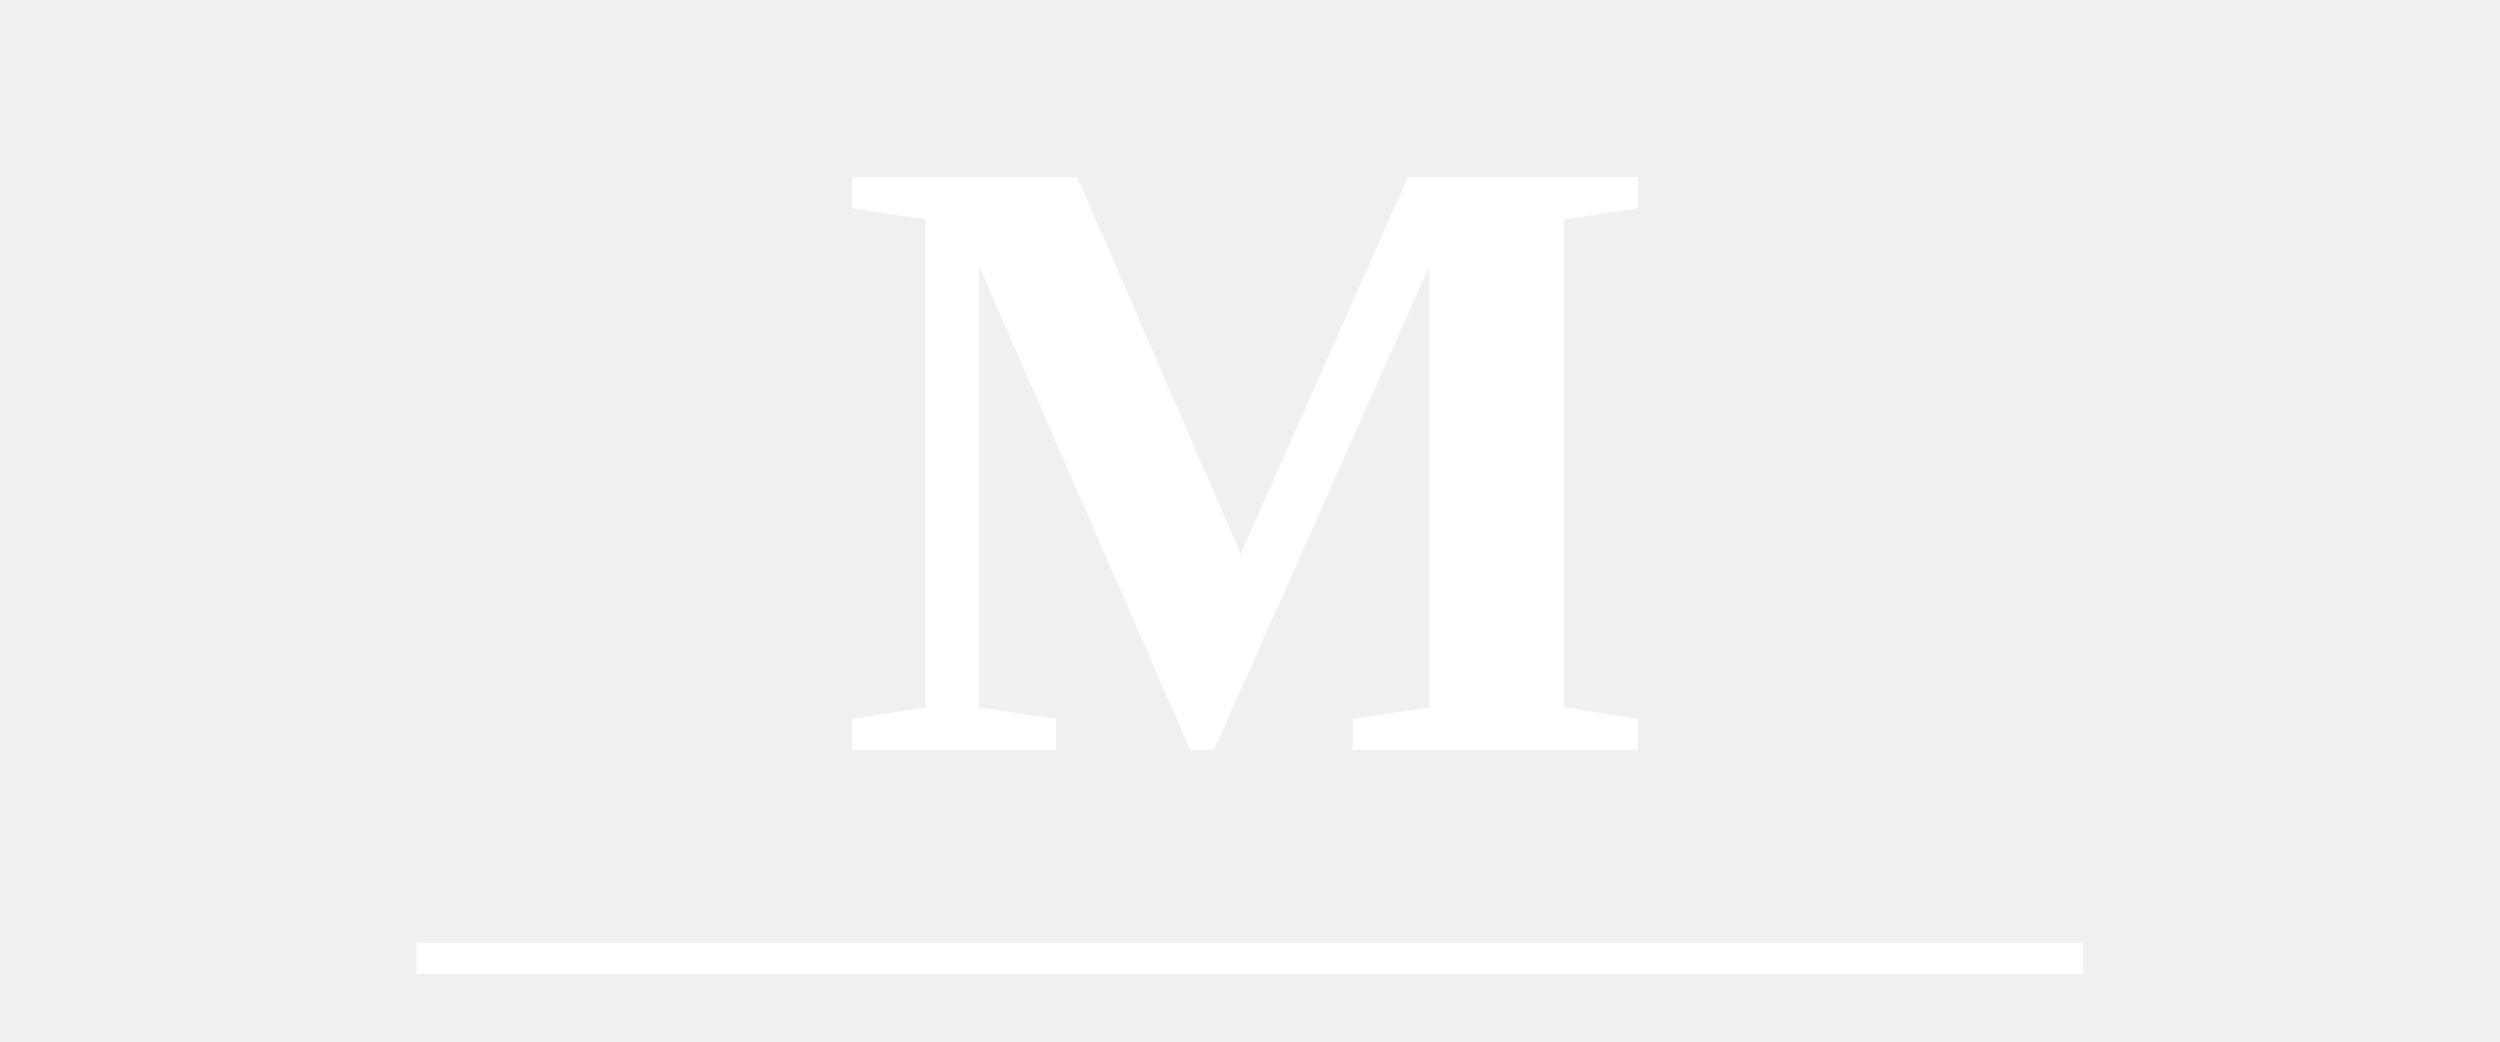
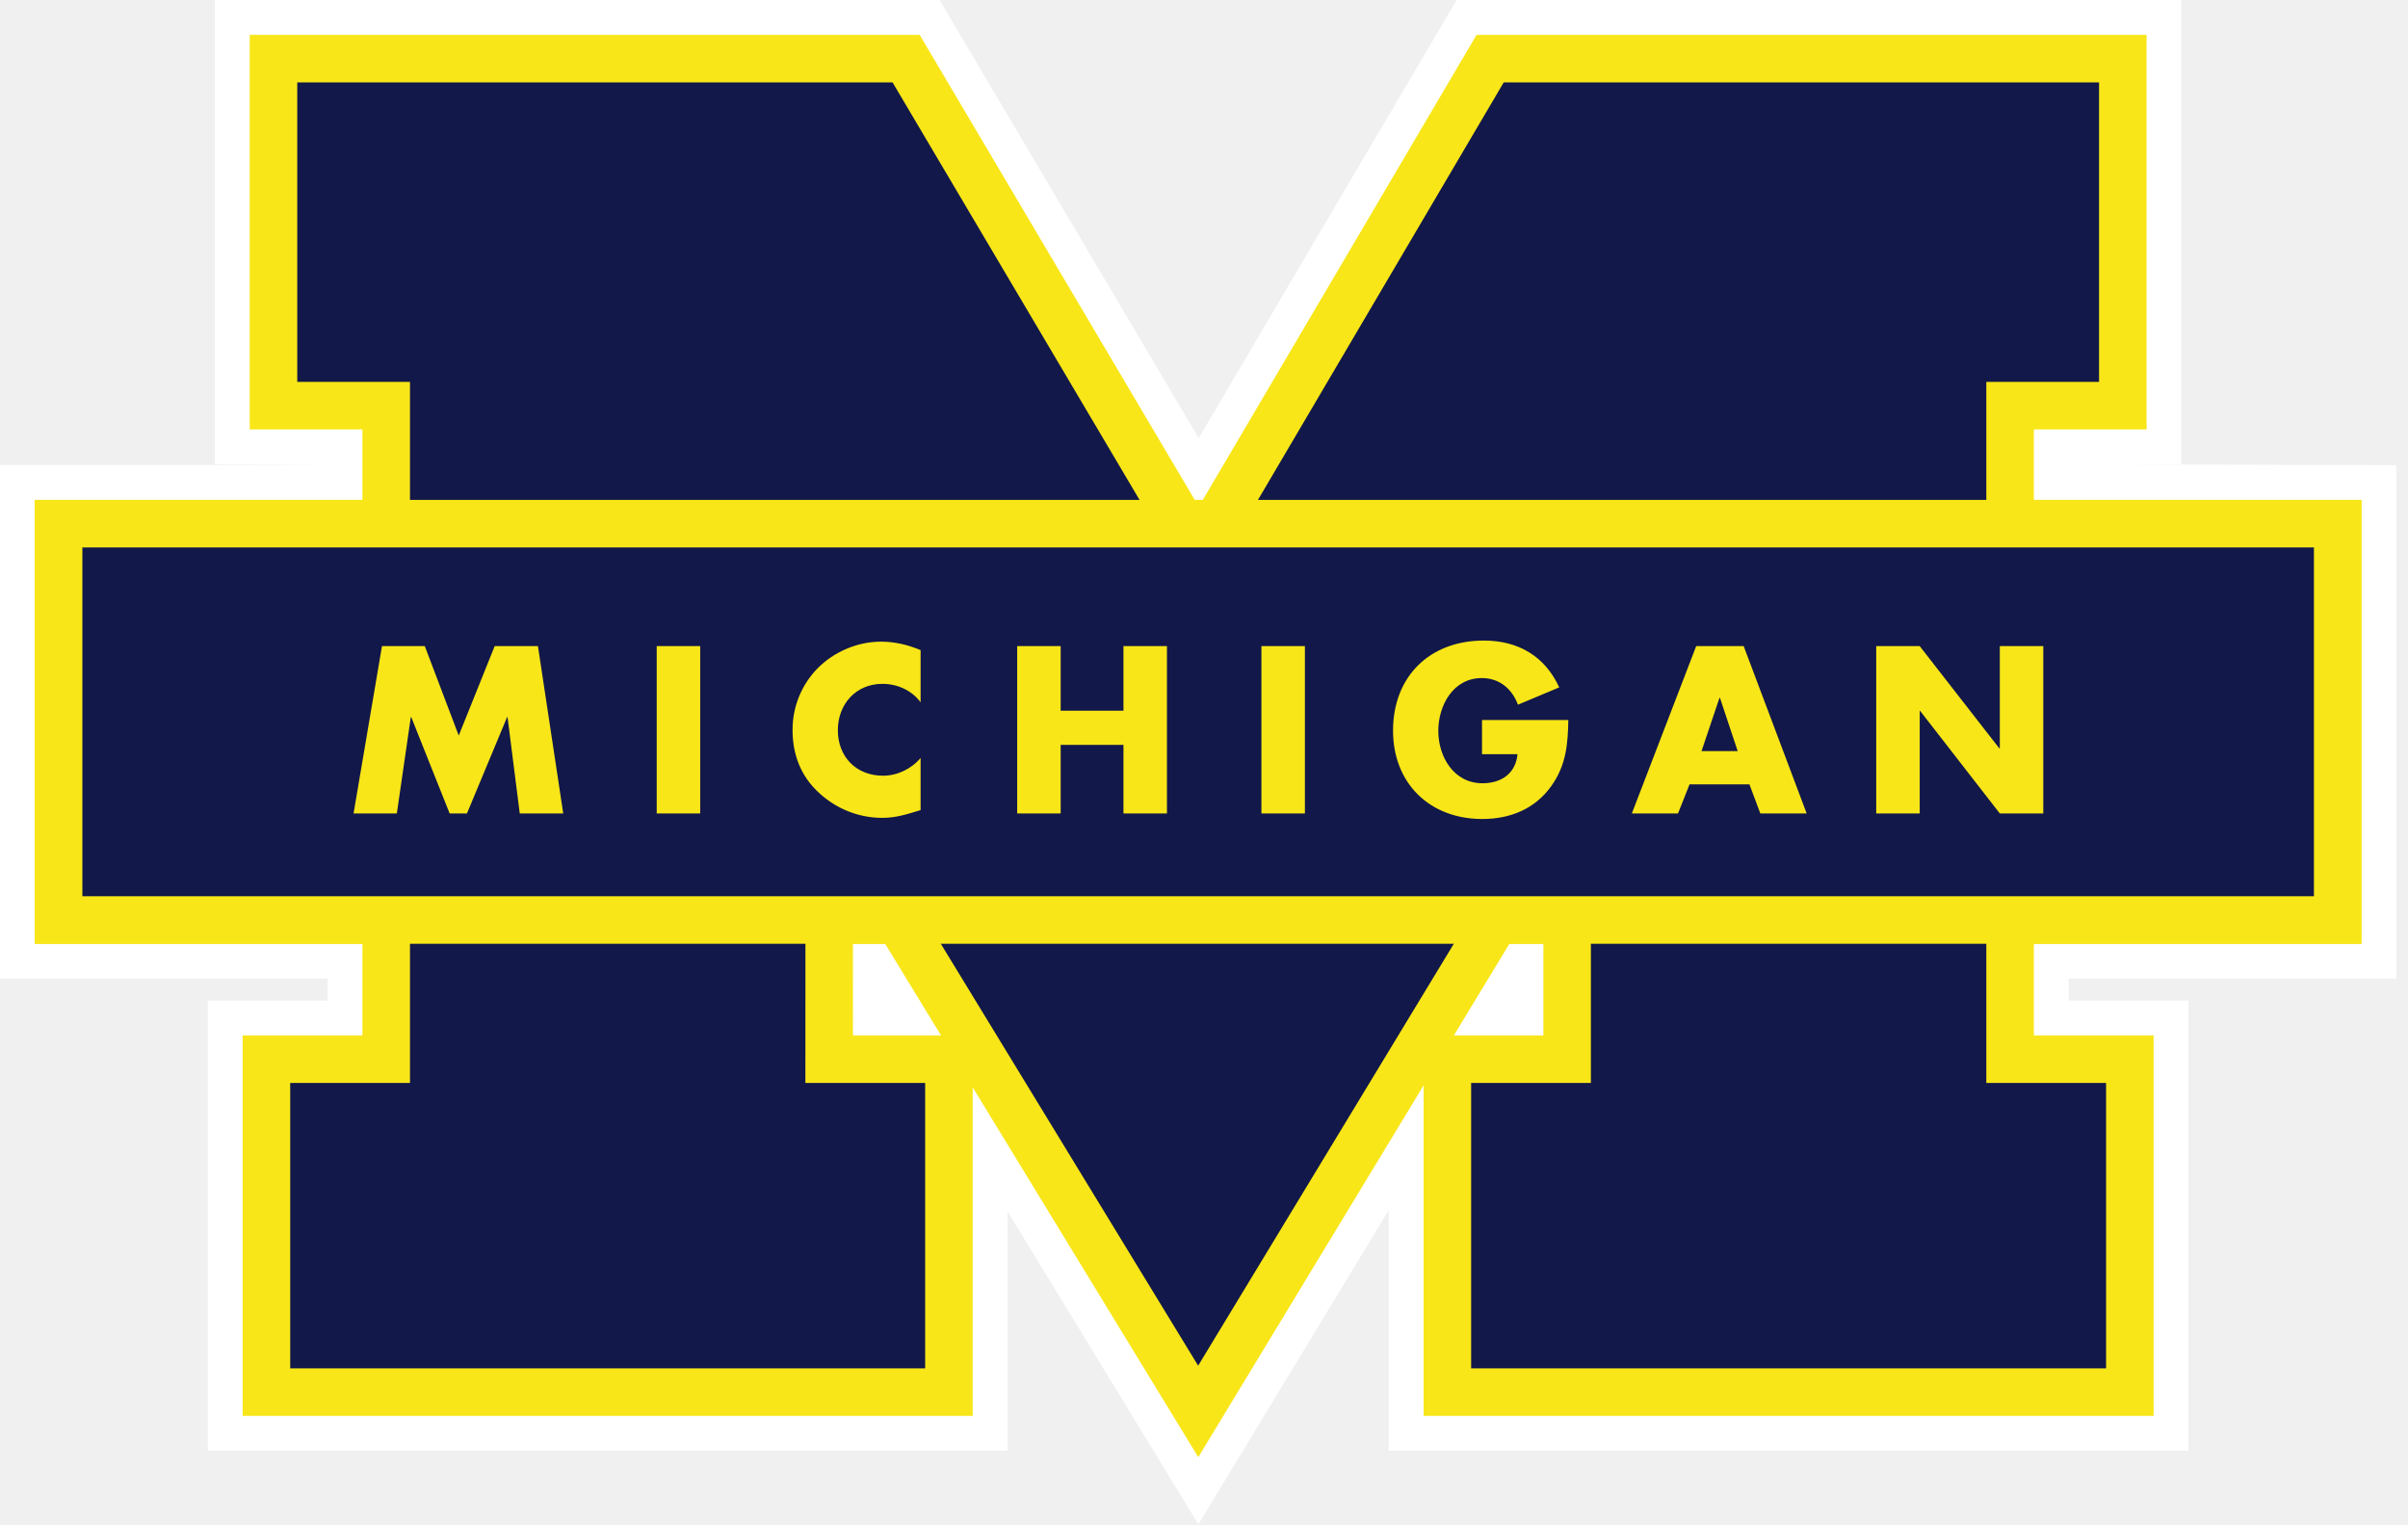
- <svg xmlns="http://www.w3.org/2000/svg" viewBox="0 0 120 50" fill="#FFFFFF">
-   <text x="60" y="36" font-family="Georgia, 'Times New Roman', serif" font-size="42" font-weight="700" text-anchor="middle" letter-spacing="-2">M</text>
-   <line x1="20" y1="46" x2="100" y2="46" stroke="#FFFFFF" stroke-width="1.5" />
+ <svg xmlns="http://www.w3.org/2000/svg" width="188" height="119" viewBox="0 0 188 119">
+   <g fill="none" fill-rule="evenodd">
+     <path fill="#fff" d="M93.587 34.201 113.724 0h56.586v36.239h-8.8l25.576.071v40.082H161.51v1.713h9.349v35.139h-62.434V94.46l-14.864 24.526L78.66 94.558v18.686H16.225V78.105h9.351v-1.713H0v-40.09h25.576l-8.8-.063V0h56.577z" />
+     <path fill="#f8e618" d="m73.47 80.826-4.366-7.154h-2.511l-.003 7.154zm40.037 0h6.99v-7.154h-2.653zm-85.21-41.803v-5.504h-8.8V2.721h52.304l21.478 36.302h.627L115.28 2.721h52.31v30.798h-8.801v5.505h25.577v34.648h-25.577v7.154h9.352v29.697h-56.993V84.722l-17.594 29.025-17.615-28.872v25.648H18.946V80.826h9.351v-7.154H2.721V39.023z" />
+     <path fill="#121849" d="m62.89 56.358 30.653 50.247 30.663-50.591v28.523h-9.35v22.277h49.572V84.537h-9.35V29.808h8.801V6.432H117.4L93.601 46.854 69.685 6.432H23.207v23.376h8.801v54.729h-9.351v22.277h49.572V84.537h-9.351z" />
+     <path fill="#f8e618" d="M184.365 39.023v34.648H2.721V39.023z" />
+     <path fill="#121849" d="M6.431 42.734h174.224V69.96H6.431z" />
+     <path fill="#f8e618" d="M29.822 50.436h3.343l2.65 6.981 2.806-6.981h3.378l1.975 13.062h-3.395l-.953-7.519h-.035l-3.135 7.519h-1.351l-2.997-7.519h-.035l-1.091 7.519h-3.378zm24.845 13.062h-3.396V50.436h3.396zm17.207-8.679c-.693-.935-1.819-1.438-2.98-1.438-2.078 0-3.481 1.594-3.481 3.621 0 2.061 1.42 3.55 3.533 3.55 1.109 0 2.217-.537 2.928-1.386v4.071c-1.126.346-1.94.605-2.997.605-1.819 0-3.552-.691-4.903-1.922-1.438-1.299-2.096-2.997-2.096-4.937a6.84 6.84 0 0 1 1.923-4.782c1.282-1.316 3.135-2.113 4.971-2.113 1.092 0 2.097.242 3.102.658zm15.838.659v-5.042h3.396v13.062h-3.396v-5.353H82.81v5.353h-3.395V50.436h3.395v5.042zm14.166 8.02h-3.395V50.436h3.395zm20.566-7.293c-.034 1.905-.173 3.534-1.334 5.162-1.281 1.785-3.204 2.564-5.387 2.564-4.104 0-6.964-2.789-6.964-6.895 0-4.245 2.876-7.034 7.085-7.034 2.686 0 4.764 1.212 5.89 3.655l-3.222 1.351c-.468-1.247-1.455-2.079-2.823-2.079-2.235 0-3.396 2.131-3.396 4.123 0 2.027 1.212 4.089 3.447 4.089 1.472 0 2.598-.764 2.736-2.27h-2.771v-2.668h6.739zm9.464 5.023-.901 2.27h-3.603l5.023-13.062h3.707l4.919 13.062h-3.619l-.85-2.27zm2.373-6.755h-.035l-1.402 4.157h2.823zm12.201-4.037h3.396l6.219 7.986h.034v-7.986h3.395v13.062h-3.395l-6.219-8.004h-.034v8.004h-3.396z" />
+   </g>
</svg>
